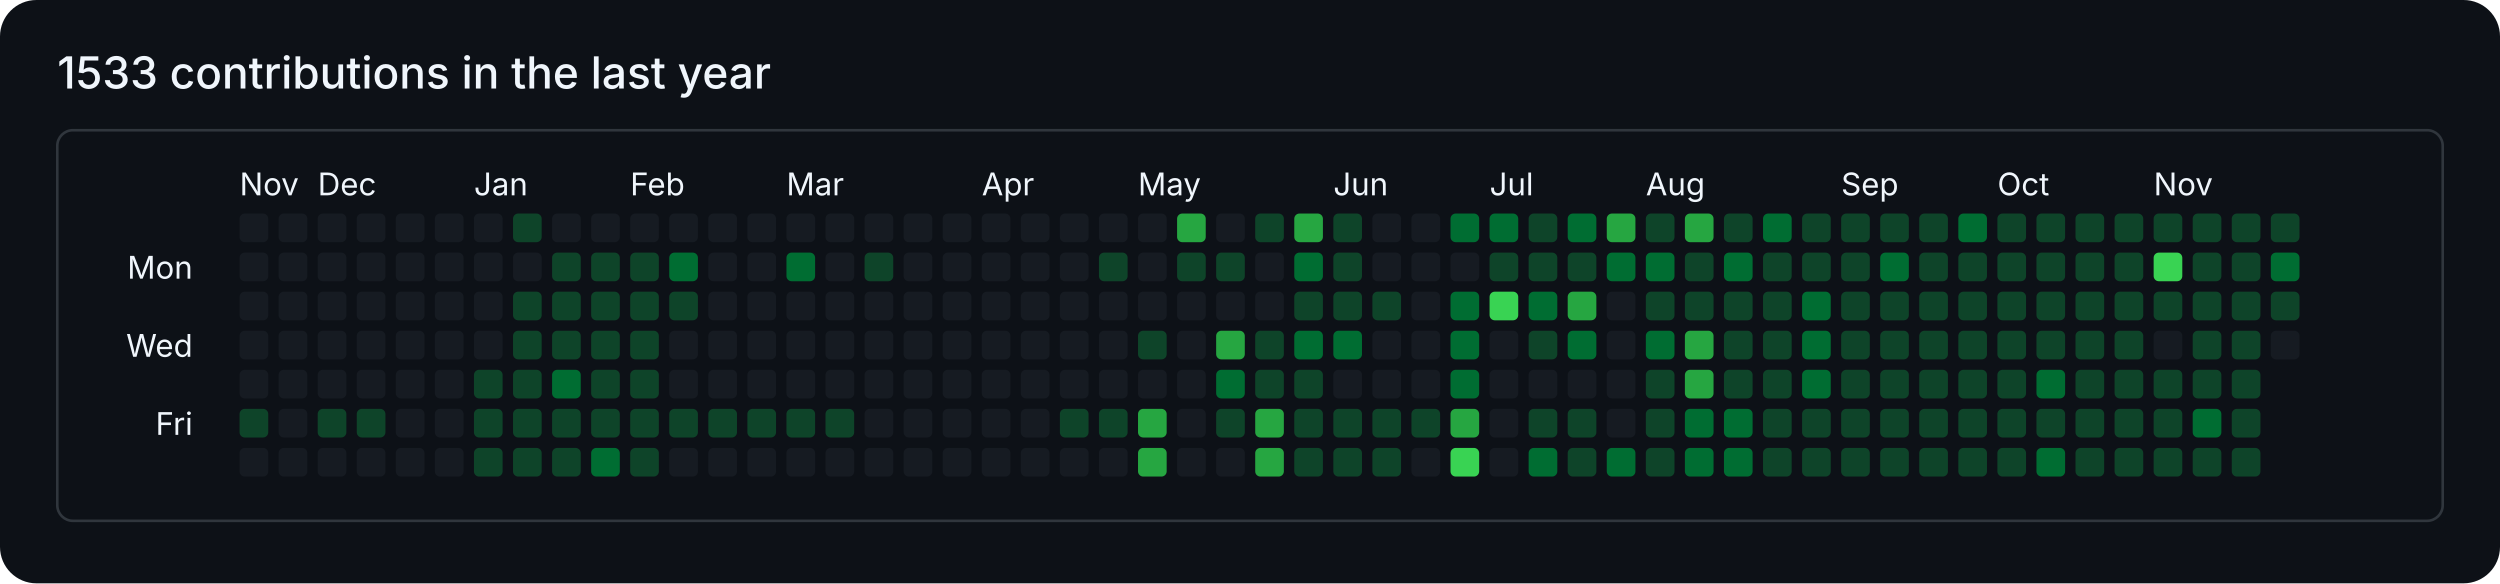
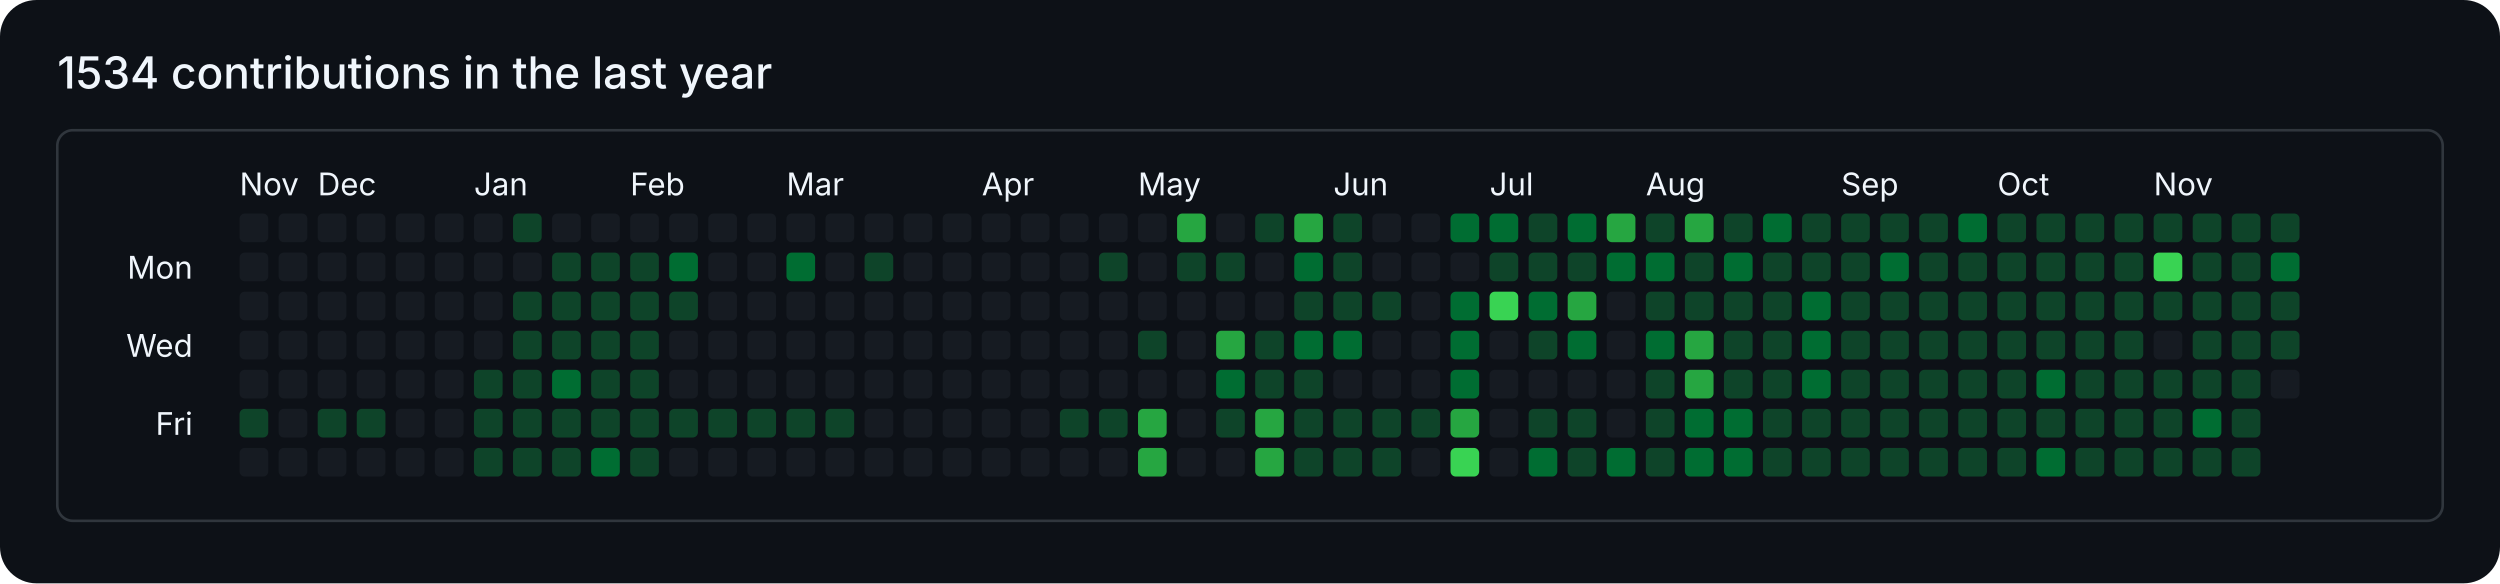
<svg xmlns="http://www.w3.org/2000/svg" width="1200" height="280" viewBox="0 0 960 224" fill="none" role="img" aria-label="AleksZyro GitHub contribution calendar">
  <style>
    .title { font: 500 17px -apple-system, BlinkMacSystemFont, 'Segoe UI', sans-serif; fill: #f0f6fc; }
    .month-label, .weekday-label, .legend, .hint { font: 400 12px -apple-system, BlinkMacSystemFont, 'Segoe UI', sans-serif; fill: #f0f6fc; }
    .hint, .legend-muted { fill: #8b949e; }
    .day-cell { shape-rendering: geometricPrecision; }
  </style>
  <rect width="960" height="224" rx="14" fill="#0d1117" />
-   <text x="22" y="34" class="title">1533 contributions in the last year</text>
+   <text x="22" y="34" class="title">1534 contributions in the last year</text>
  <rect x="22" y="50" width="916" height="150" rx="6" fill="none" stroke="#30363d" />
  <text x="92" y="75" class="month-label">Nov</text>
  <text x="122" y="75" class="month-label">Dec</text>
  <text x="182" y="75" class="month-label">Jan</text>
  <text x="242" y="75" class="month-label">Feb</text>
  <text x="302" y="75" class="month-label">Mar</text>
  <text x="377" y="75" class="month-label">Apr</text>
  <text x="437" y="75" class="month-label">May</text>
  <text x="512" y="75" class="month-label">Jun</text>
  <text x="572" y="75" class="month-label">Jul</text>
  <text x="632" y="75" class="month-label">Aug</text>
  <text x="707" y="75" class="month-label">Sep</text>
  <text x="767" y="75" class="month-label">Oct</text>
  <text x="827" y="75" class="month-label">Nov</text>
  <text x="74" y="107" class="weekday-label" text-anchor="end">Mon</text>
  <text x="74" y="137" class="weekday-label" text-anchor="end">Wed</text>
  <text x="74" y="167" class="weekday-label" text-anchor="end">Fri</text>
  <rect class="day-cell" x="92" y="82" width="11" height="11" rx="2" fill="#161b22" />
  <rect class="day-cell" x="92" y="97" width="11" height="11" rx="2" fill="#161b22" />
  <rect class="day-cell" x="92" y="112" width="11" height="11" rx="2" fill="#161b22" />
  <rect class="day-cell" x="92" y="127" width="11" height="11" rx="2" fill="#161b22" />
  <rect class="day-cell" x="92" y="142" width="11" height="11" rx="2" fill="#161b22" />
  <rect class="day-cell" x="92" y="157" width="11" height="11" rx="2" fill="#0e4429" />
  <rect class="day-cell" x="92" y="172" width="11" height="11" rx="2" fill="#161b22" />
  <rect class="day-cell" x="107" y="82" width="11" height="11" rx="2" fill="#161b22" />
  <rect class="day-cell" x="107" y="97" width="11" height="11" rx="2" fill="#161b22" />
  <rect class="day-cell" x="107" y="112" width="11" height="11" rx="2" fill="#161b22" />
  <rect class="day-cell" x="107" y="127" width="11" height="11" rx="2" fill="#161b22" />
  <rect class="day-cell" x="107" y="142" width="11" height="11" rx="2" fill="#161b22" />
  <rect class="day-cell" x="107" y="157" width="11" height="11" rx="2" fill="#161b22" />
  <rect class="day-cell" x="107" y="172" width="11" height="11" rx="2" fill="#161b22" />
  <rect class="day-cell" x="122" y="82" width="11" height="11" rx="2" fill="#161b22" />
  <rect class="day-cell" x="122" y="97" width="11" height="11" rx="2" fill="#161b22" />
  <rect class="day-cell" x="122" y="112" width="11" height="11" rx="2" fill="#161b22" />
  <rect class="day-cell" x="122" y="127" width="11" height="11" rx="2" fill="#161b22" />
  <rect class="day-cell" x="122" y="142" width="11" height="11" rx="2" fill="#161b22" />
  <rect class="day-cell" x="122" y="157" width="11" height="11" rx="2" fill="#0e4429" />
  <rect class="day-cell" x="122" y="172" width="11" height="11" rx="2" fill="#161b22" />
  <rect class="day-cell" x="137" y="82" width="11" height="11" rx="2" fill="#161b22" />
  <rect class="day-cell" x="137" y="97" width="11" height="11" rx="2" fill="#161b22" />
  <rect class="day-cell" x="137" y="112" width="11" height="11" rx="2" fill="#161b22" />
  <rect class="day-cell" x="137" y="127" width="11" height="11" rx="2" fill="#161b22" />
  <rect class="day-cell" x="137" y="142" width="11" height="11" rx="2" fill="#161b22" />
  <rect class="day-cell" x="137" y="157" width="11" height="11" rx="2" fill="#0e4429" />
  <rect class="day-cell" x="137" y="172" width="11" height="11" rx="2" fill="#161b22" />
  <rect class="day-cell" x="152" y="82" width="11" height="11" rx="2" fill="#161b22" />
  <rect class="day-cell" x="152" y="97" width="11" height="11" rx="2" fill="#161b22" />
  <rect class="day-cell" x="152" y="112" width="11" height="11" rx="2" fill="#161b22" />
  <rect class="day-cell" x="152" y="127" width="11" height="11" rx="2" fill="#161b22" />
  <rect class="day-cell" x="152" y="142" width="11" height="11" rx="2" fill="#161b22" />
  <rect class="day-cell" x="152" y="157" width="11" height="11" rx="2" fill="#161b22" />
  <rect class="day-cell" x="152" y="172" width="11" height="11" rx="2" fill="#161b22" />
  <rect class="day-cell" x="167" y="82" width="11" height="11" rx="2" fill="#161b22" />
  <rect class="day-cell" x="167" y="97" width="11" height="11" rx="2" fill="#161b22" />
  <rect class="day-cell" x="167" y="112" width="11" height="11" rx="2" fill="#161b22" />
  <rect class="day-cell" x="167" y="127" width="11" height="11" rx="2" fill="#161b22" />
  <rect class="day-cell" x="167" y="142" width="11" height="11" rx="2" fill="#161b22" />
  <rect class="day-cell" x="167" y="157" width="11" height="11" rx="2" fill="#161b22" />
  <rect class="day-cell" x="167" y="172" width="11" height="11" rx="2" fill="#161b22" />
  <rect class="day-cell" x="182" y="82" width="11" height="11" rx="2" fill="#161b22" />
  <rect class="day-cell" x="182" y="97" width="11" height="11" rx="2" fill="#161b22" />
  <rect class="day-cell" x="182" y="112" width="11" height="11" rx="2" fill="#161b22" />
  <rect class="day-cell" x="182" y="127" width="11" height="11" rx="2" fill="#161b22" />
  <rect class="day-cell" x="182" y="142" width="11" height="11" rx="2" fill="#0e4429" />
  <rect class="day-cell" x="182" y="157" width="11" height="11" rx="2" fill="#0e4429" />
  <rect class="day-cell" x="182" y="172" width="11" height="11" rx="2" fill="#0e4429" />
  <rect class="day-cell" x="197" y="82" width="11" height="11" rx="2" fill="#0e4429" />
  <rect class="day-cell" x="197" y="97" width="11" height="11" rx="2" fill="#161b22" />
  <rect class="day-cell" x="197" y="112" width="11" height="11" rx="2" fill="#0e4429" />
  <rect class="day-cell" x="197" y="127" width="11" height="11" rx="2" fill="#0e4429" />
  <rect class="day-cell" x="197" y="142" width="11" height="11" rx="2" fill="#0e4429" />
  <rect class="day-cell" x="197" y="157" width="11" height="11" rx="2" fill="#0e4429" />
  <rect class="day-cell" x="197" y="172" width="11" height="11" rx="2" fill="#0e4429" />
  <rect class="day-cell" x="212" y="82" width="11" height="11" rx="2" fill="#161b22" />
  <rect class="day-cell" x="212" y="97" width="11" height="11" rx="2" fill="#0e4429" />
  <rect class="day-cell" x="212" y="112" width="11" height="11" rx="2" fill="#0e4429" />
  <rect class="day-cell" x="212" y="127" width="11" height="11" rx="2" fill="#0e4429" />
  <rect class="day-cell" x="212" y="142" width="11" height="11" rx="2" fill="#006d32" />
  <rect class="day-cell" x="212" y="157" width="11" height="11" rx="2" fill="#0e4429" />
  <rect class="day-cell" x="212" y="172" width="11" height="11" rx="2" fill="#0e4429" />
  <rect class="day-cell" x="227" y="82" width="11" height="11" rx="2" fill="#161b22" />
  <rect class="day-cell" x="227" y="97" width="11" height="11" rx="2" fill="#0e4429" />
  <rect class="day-cell" x="227" y="112" width="11" height="11" rx="2" fill="#0e4429" />
  <rect class="day-cell" x="227" y="127" width="11" height="11" rx="2" fill="#0e4429" />
  <rect class="day-cell" x="227" y="142" width="11" height="11" rx="2" fill="#0e4429" />
  <rect class="day-cell" x="227" y="157" width="11" height="11" rx="2" fill="#0e4429" />
  <rect class="day-cell" x="227" y="172" width="11" height="11" rx="2" fill="#006d32" />
  <rect class="day-cell" x="242" y="82" width="11" height="11" rx="2" fill="#161b22" />
  <rect class="day-cell" x="242" y="97" width="11" height="11" rx="2" fill="#0e4429" />
  <rect class="day-cell" x="242" y="112" width="11" height="11" rx="2" fill="#0e4429" />
  <rect class="day-cell" x="242" y="127" width="11" height="11" rx="2" fill="#0e4429" />
  <rect class="day-cell" x="242" y="142" width="11" height="11" rx="2" fill="#0e4429" />
  <rect class="day-cell" x="242" y="157" width="11" height="11" rx="2" fill="#0e4429" />
  <rect class="day-cell" x="242" y="172" width="11" height="11" rx="2" fill="#0e4429" />
  <rect class="day-cell" x="257" y="82" width="11" height="11" rx="2" fill="#161b22" />
  <rect class="day-cell" x="257" y="97" width="11" height="11" rx="2" fill="#006d32" />
  <rect class="day-cell" x="257" y="112" width="11" height="11" rx="2" fill="#0e4429" />
  <rect class="day-cell" x="257" y="127" width="11" height="11" rx="2" fill="#161b22" />
  <rect class="day-cell" x="257" y="142" width="11" height="11" rx="2" fill="#161b22" />
  <rect class="day-cell" x="257" y="157" width="11" height="11" rx="2" fill="#0e4429" />
  <rect class="day-cell" x="257" y="172" width="11" height="11" rx="2" fill="#161b22" />
  <rect class="day-cell" x="272" y="82" width="11" height="11" rx="2" fill="#161b22" />
  <rect class="day-cell" x="272" y="97" width="11" height="11" rx="2" fill="#161b22" />
  <rect class="day-cell" x="272" y="112" width="11" height="11" rx="2" fill="#161b22" />
  <rect class="day-cell" x="272" y="127" width="11" height="11" rx="2" fill="#161b22" />
  <rect class="day-cell" x="272" y="142" width="11" height="11" rx="2" fill="#161b22" />
  <rect class="day-cell" x="272" y="157" width="11" height="11" rx="2" fill="#0e4429" />
  <rect class="day-cell" x="272" y="172" width="11" height="11" rx="2" fill="#161b22" />
  <rect class="day-cell" x="287" y="82" width="11" height="11" rx="2" fill="#161b22" />
  <rect class="day-cell" x="287" y="97" width="11" height="11" rx="2" fill="#161b22" />
  <rect class="day-cell" x="287" y="112" width="11" height="11" rx="2" fill="#161b22" />
  <rect class="day-cell" x="287" y="127" width="11" height="11" rx="2" fill="#161b22" />
  <rect class="day-cell" x="287" y="142" width="11" height="11" rx="2" fill="#161b22" />
  <rect class="day-cell" x="287" y="157" width="11" height="11" rx="2" fill="#0e4429" />
  <rect class="day-cell" x="287" y="172" width="11" height="11" rx="2" fill="#161b22" />
  <rect class="day-cell" x="302" y="82" width="11" height="11" rx="2" fill="#161b22" />
  <rect class="day-cell" x="302" y="97" width="11" height="11" rx="2" fill="#006d32" />
  <rect class="day-cell" x="302" y="112" width="11" height="11" rx="2" fill="#161b22" />
  <rect class="day-cell" x="302" y="127" width="11" height="11" rx="2" fill="#161b22" />
  <rect class="day-cell" x="302" y="142" width="11" height="11" rx="2" fill="#161b22" />
  <rect class="day-cell" x="302" y="157" width="11" height="11" rx="2" fill="#0e4429" />
  <rect class="day-cell" x="302" y="172" width="11" height="11" rx="2" fill="#161b22" />
  <rect class="day-cell" x="317" y="82" width="11" height="11" rx="2" fill="#161b22" />
  <rect class="day-cell" x="317" y="97" width="11" height="11" rx="2" fill="#161b22" />
  <rect class="day-cell" x="317" y="112" width="11" height="11" rx="2" fill="#161b22" />
  <rect class="day-cell" x="317" y="127" width="11" height="11" rx="2" fill="#161b22" />
  <rect class="day-cell" x="317" y="142" width="11" height="11" rx="2" fill="#161b22" />
  <rect class="day-cell" x="317" y="157" width="11" height="11" rx="2" fill="#0e4429" />
  <rect class="day-cell" x="317" y="172" width="11" height="11" rx="2" fill="#161b22" />
  <rect class="day-cell" x="332" y="82" width="11" height="11" rx="2" fill="#161b22" />
  <rect class="day-cell" x="332" y="97" width="11" height="11" rx="2" fill="#0e4429" />
  <rect class="day-cell" x="332" y="112" width="11" height="11" rx="2" fill="#161b22" />
  <rect class="day-cell" x="332" y="127" width="11" height="11" rx="2" fill="#161b22" />
  <rect class="day-cell" x="332" y="142" width="11" height="11" rx="2" fill="#161b22" />
  <rect class="day-cell" x="332" y="157" width="11" height="11" rx="2" fill="#161b22" />
  <rect class="day-cell" x="332" y="172" width="11" height="11" rx="2" fill="#161b22" />
  <rect class="day-cell" x="347" y="82" width="11" height="11" rx="2" fill="#161b22" />
  <rect class="day-cell" x="347" y="97" width="11" height="11" rx="2" fill="#161b22" />
  <rect class="day-cell" x="347" y="112" width="11" height="11" rx="2" fill="#161b22" />
  <rect class="day-cell" x="347" y="127" width="11" height="11" rx="2" fill="#161b22" />
  <rect class="day-cell" x="347" y="142" width="11" height="11" rx="2" fill="#161b22" />
  <rect class="day-cell" x="347" y="157" width="11" height="11" rx="2" fill="#161b22" />
  <rect class="day-cell" x="347" y="172" width="11" height="11" rx="2" fill="#161b22" />
  <rect class="day-cell" x="362" y="82" width="11" height="11" rx="2" fill="#161b22" />
  <rect class="day-cell" x="362" y="97" width="11" height="11" rx="2" fill="#161b22" />
  <rect class="day-cell" x="362" y="112" width="11" height="11" rx="2" fill="#161b22" />
  <rect class="day-cell" x="362" y="127" width="11" height="11" rx="2" fill="#161b22" />
  <rect class="day-cell" x="362" y="142" width="11" height="11" rx="2" fill="#161b22" />
  <rect class="day-cell" x="362" y="157" width="11" height="11" rx="2" fill="#161b22" />
  <rect class="day-cell" x="362" y="172" width="11" height="11" rx="2" fill="#161b22" />
  <rect class="day-cell" x="377" y="82" width="11" height="11" rx="2" fill="#161b22" />
  <rect class="day-cell" x="377" y="97" width="11" height="11" rx="2" fill="#161b22" />
  <rect class="day-cell" x="377" y="112" width="11" height="11" rx="2" fill="#161b22" />
  <rect class="day-cell" x="377" y="127" width="11" height="11" rx="2" fill="#161b22" />
  <rect class="day-cell" x="377" y="142" width="11" height="11" rx="2" fill="#161b22" />
  <rect class="day-cell" x="377" y="157" width="11" height="11" rx="2" fill="#161b22" />
  <rect class="day-cell" x="377" y="172" width="11" height="11" rx="2" fill="#161b22" />
  <rect class="day-cell" x="392" y="82" width="11" height="11" rx="2" fill="#161b22" />
  <rect class="day-cell" x="392" y="97" width="11" height="11" rx="2" fill="#161b22" />
  <rect class="day-cell" x="392" y="112" width="11" height="11" rx="2" fill="#161b22" />
  <rect class="day-cell" x="392" y="127" width="11" height="11" rx="2" fill="#161b22" />
  <rect class="day-cell" x="392" y="142" width="11" height="11" rx="2" fill="#161b22" />
  <rect class="day-cell" x="392" y="157" width="11" height="11" rx="2" fill="#161b22" />
  <rect class="day-cell" x="392" y="172" width="11" height="11" rx="2" fill="#161b22" />
  <rect class="day-cell" x="407" y="82" width="11" height="11" rx="2" fill="#161b22" />
  <rect class="day-cell" x="407" y="97" width="11" height="11" rx="2" fill="#161b22" />
  <rect class="day-cell" x="407" y="112" width="11" height="11" rx="2" fill="#161b22" />
  <rect class="day-cell" x="407" y="127" width="11" height="11" rx="2" fill="#161b22" />
  <rect class="day-cell" x="407" y="142" width="11" height="11" rx="2" fill="#161b22" />
  <rect class="day-cell" x="407" y="157" width="11" height="11" rx="2" fill="#0e4429" />
  <rect class="day-cell" x="407" y="172" width="11" height="11" rx="2" fill="#161b22" />
  <rect class="day-cell" x="422" y="82" width="11" height="11" rx="2" fill="#161b22" />
  <rect class="day-cell" x="422" y="97" width="11" height="11" rx="2" fill="#0e4429" />
  <rect class="day-cell" x="422" y="112" width="11" height="11" rx="2" fill="#161b22" />
  <rect class="day-cell" x="422" y="127" width="11" height="11" rx="2" fill="#161b22" />
  <rect class="day-cell" x="422" y="142" width="11" height="11" rx="2" fill="#161b22" />
  <rect class="day-cell" x="422" y="157" width="11" height="11" rx="2" fill="#0e4429" />
  <rect class="day-cell" x="422" y="172" width="11" height="11" rx="2" fill="#161b22" />
  <rect class="day-cell" x="437" y="82" width="11" height="11" rx="2" fill="#161b22" />
  <rect class="day-cell" x="437" y="97" width="11" height="11" rx="2" fill="#161b22" />
  <rect class="day-cell" x="437" y="112" width="11" height="11" rx="2" fill="#161b22" />
  <rect class="day-cell" x="437" y="127" width="11" height="11" rx="2" fill="#0e4429" />
  <rect class="day-cell" x="437" y="142" width="11" height="11" rx="2" fill="#161b22" />
  <rect class="day-cell" x="437" y="157" width="11" height="11" rx="2" fill="#26a641" />
  <rect class="day-cell" x="437" y="172" width="11" height="11" rx="2" fill="#26a641" />
  <rect class="day-cell" x="452" y="82" width="11" height="11" rx="2" fill="#26a641" />
  <rect class="day-cell" x="452" y="97" width="11" height="11" rx="2" fill="#0e4429" />
  <rect class="day-cell" x="452" y="112" width="11" height="11" rx="2" fill="#161b22" />
  <rect class="day-cell" x="452" y="127" width="11" height="11" rx="2" fill="#161b22" />
  <rect class="day-cell" x="452" y="142" width="11" height="11" rx="2" fill="#161b22" />
  <rect class="day-cell" x="452" y="157" width="11" height="11" rx="2" fill="#161b22" />
  <rect class="day-cell" x="452" y="172" width="11" height="11" rx="2" fill="#161b22" />
  <rect class="day-cell" x="467" y="82" width="11" height="11" rx="2" fill="#161b22" />
  <rect class="day-cell" x="467" y="97" width="11" height="11" rx="2" fill="#0e4429" />
  <rect class="day-cell" x="467" y="112" width="11" height="11" rx="2" fill="#161b22" />
  <rect class="day-cell" x="467" y="127" width="11" height="11" rx="2" fill="#26a641" />
  <rect class="day-cell" x="467" y="142" width="11" height="11" rx="2" fill="#006d32" />
  <rect class="day-cell" x="467" y="157" width="11" height="11" rx="2" fill="#0e4429" />
  <rect class="day-cell" x="467" y="172" width="11" height="11" rx="2" fill="#161b22" />
  <rect class="day-cell" x="482" y="82" width="11" height="11" rx="2" fill="#0e4429" />
  <rect class="day-cell" x="482" y="97" width="11" height="11" rx="2" fill="#161b22" />
  <rect class="day-cell" x="482" y="112" width="11" height="11" rx="2" fill="#161b22" />
  <rect class="day-cell" x="482" y="127" width="11" height="11" rx="2" fill="#0e4429" />
  <rect class="day-cell" x="482" y="142" width="11" height="11" rx="2" fill="#0e4429" />
  <rect class="day-cell" x="482" y="157" width="11" height="11" rx="2" fill="#26a641" />
  <rect class="day-cell" x="482" y="172" width="11" height="11" rx="2" fill="#26a641" />
  <rect class="day-cell" x="497" y="82" width="11" height="11" rx="2" fill="#26a641" />
  <rect class="day-cell" x="497" y="97" width="11" height="11" rx="2" fill="#006d32" />
  <rect class="day-cell" x="497" y="112" width="11" height="11" rx="2" fill="#0e4429" />
  <rect class="day-cell" x="497" y="127" width="11" height="11" rx="2" fill="#006d32" />
  <rect class="day-cell" x="497" y="142" width="11" height="11" rx="2" fill="#0e4429" />
  <rect class="day-cell" x="497" y="157" width="11" height="11" rx="2" fill="#0e4429" />
  <rect class="day-cell" x="497" y="172" width="11" height="11" rx="2" fill="#0e4429" />
  <rect class="day-cell" x="512" y="82" width="11" height="11" rx="2" fill="#0e4429" />
  <rect class="day-cell" x="512" y="97" width="11" height="11" rx="2" fill="#0e4429" />
  <rect class="day-cell" x="512" y="112" width="11" height="11" rx="2" fill="#0e4429" />
  <rect class="day-cell" x="512" y="127" width="11" height="11" rx="2" fill="#006d32" />
  <rect class="day-cell" x="512" y="142" width="11" height="11" rx="2" fill="#161b22" />
  <rect class="day-cell" x="512" y="157" width="11" height="11" rx="2" fill="#0e4429" />
  <rect class="day-cell" x="512" y="172" width="11" height="11" rx="2" fill="#0e4429" />
  <rect class="day-cell" x="527" y="82" width="11" height="11" rx="2" fill="#161b22" />
  <rect class="day-cell" x="527" y="97" width="11" height="11" rx="2" fill="#161b22" />
  <rect class="day-cell" x="527" y="112" width="11" height="11" rx="2" fill="#0e4429" />
  <rect class="day-cell" x="527" y="127" width="11" height="11" rx="2" fill="#161b22" />
  <rect class="day-cell" x="527" y="142" width="11" height="11" rx="2" fill="#161b22" />
  <rect class="day-cell" x="527" y="157" width="11" height="11" rx="2" fill="#0e4429" />
  <rect class="day-cell" x="527" y="172" width="11" height="11" rx="2" fill="#0e4429" />
  <rect class="day-cell" x="542" y="82" width="11" height="11" rx="2" fill="#161b22" />
  <rect class="day-cell" x="542" y="97" width="11" height="11" rx="2" fill="#161b22" />
  <rect class="day-cell" x="542" y="112" width="11" height="11" rx="2" fill="#161b22" />
  <rect class="day-cell" x="542" y="127" width="11" height="11" rx="2" fill="#161b22" />
  <rect class="day-cell" x="542" y="142" width="11" height="11" rx="2" fill="#161b22" />
  <rect class="day-cell" x="542" y="157" width="11" height="11" rx="2" fill="#0e4429" />
  <rect class="day-cell" x="542" y="172" width="11" height="11" rx="2" fill="#161b22" />
  <rect class="day-cell" x="557" y="82" width="11" height="11" rx="2" fill="#006d32" />
  <rect class="day-cell" x="557" y="97" width="11" height="11" rx="2" fill="#161b22" />
  <rect class="day-cell" x="557" y="112" width="11" height="11" rx="2" fill="#006d32" />
  <rect class="day-cell" x="557" y="127" width="11" height="11" rx="2" fill="#006d32" />
  <rect class="day-cell" x="557" y="142" width="11" height="11" rx="2" fill="#006d32" />
  <rect class="day-cell" x="557" y="157" width="11" height="11" rx="2" fill="#26a641" />
  <rect class="day-cell" x="557" y="172" width="11" height="11" rx="2" fill="#39d353" />
  <rect class="day-cell" x="572" y="82" width="11" height="11" rx="2" fill="#006d32" />
  <rect class="day-cell" x="572" y="97" width="11" height="11" rx="2" fill="#0e4429" />
  <rect class="day-cell" x="572" y="112" width="11" height="11" rx="2" fill="#39d353" />
  <rect class="day-cell" x="572" y="127" width="11" height="11" rx="2" fill="#161b22" />
  <rect class="day-cell" x="572" y="142" width="11" height="11" rx="2" fill="#161b22" />
  <rect class="day-cell" x="572" y="157" width="11" height="11" rx="2" fill="#161b22" />
  <rect class="day-cell" x="572" y="172" width="11" height="11" rx="2" fill="#161b22" />
  <rect class="day-cell" x="587" y="82" width="11" height="11" rx="2" fill="#0e4429" />
  <rect class="day-cell" x="587" y="97" width="11" height="11" rx="2" fill="#0e4429" />
  <rect class="day-cell" x="587" y="112" width="11" height="11" rx="2" fill="#006d32" />
  <rect class="day-cell" x="587" y="127" width="11" height="11" rx="2" fill="#0e4429" />
  <rect class="day-cell" x="587" y="142" width="11" height="11" rx="2" fill="#161b22" />
  <rect class="day-cell" x="587" y="157" width="11" height="11" rx="2" fill="#0e4429" />
  <rect class="day-cell" x="587" y="172" width="11" height="11" rx="2" fill="#006d32" />
  <rect class="day-cell" x="602" y="82" width="11" height="11" rx="2" fill="#006d32" />
  <rect class="day-cell" x="602" y="97" width="11" height="11" rx="2" fill="#0e4429" />
  <rect class="day-cell" x="602" y="112" width="11" height="11" rx="2" fill="#26a641" />
  <rect class="day-cell" x="602" y="127" width="11" height="11" rx="2" fill="#006d32" />
  <rect class="day-cell" x="602" y="142" width="11" height="11" rx="2" fill="#161b22" />
  <rect class="day-cell" x="602" y="157" width="11" height="11" rx="2" fill="#0e4429" />
  <rect class="day-cell" x="602" y="172" width="11" height="11" rx="2" fill="#0e4429" />
  <rect class="day-cell" x="617" y="82" width="11" height="11" rx="2" fill="#26a641" />
  <rect class="day-cell" x="617" y="97" width="11" height="11" rx="2" fill="#006d32" />
  <rect class="day-cell" x="617" y="112" width="11" height="11" rx="2" fill="#161b22" />
  <rect class="day-cell" x="617" y="127" width="11" height="11" rx="2" fill="#161b22" />
  <rect class="day-cell" x="617" y="142" width="11" height="11" rx="2" fill="#161b22" />
  <rect class="day-cell" x="617" y="157" width="11" height="11" rx="2" fill="#161b22" />
  <rect class="day-cell" x="617" y="172" width="11" height="11" rx="2" fill="#006d32" />
  <rect class="day-cell" x="632" y="82" width="11" height="11" rx="2" fill="#0e4429" />
  <rect class="day-cell" x="632" y="97" width="11" height="11" rx="2" fill="#006d32" />
  <rect class="day-cell" x="632" y="112" width="11" height="11" rx="2" fill="#0e4429" />
  <rect class="day-cell" x="632" y="127" width="11" height="11" rx="2" fill="#006d32" />
  <rect class="day-cell" x="632" y="142" width="11" height="11" rx="2" fill="#0e4429" />
  <rect class="day-cell" x="632" y="157" width="11" height="11" rx="2" fill="#0e4429" />
  <rect class="day-cell" x="632" y="172" width="11" height="11" rx="2" fill="#0e4429" />
  <rect class="day-cell" x="647" y="82" width="11" height="11" rx="2" fill="#26a641" />
  <rect class="day-cell" x="647" y="97" width="11" height="11" rx="2" fill="#0e4429" />
  <rect class="day-cell" x="647" y="112" width="11" height="11" rx="2" fill="#0e4429" />
  <rect class="day-cell" x="647" y="127" width="11" height="11" rx="2" fill="#26a641" />
  <rect class="day-cell" x="647" y="142" width="11" height="11" rx="2" fill="#26a641" />
  <rect class="day-cell" x="647" y="157" width="11" height="11" rx="2" fill="#006d32" />
  <rect class="day-cell" x="647" y="172" width="11" height="11" rx="2" fill="#006d32" />
  <rect class="day-cell" x="662" y="82" width="11" height="11" rx="2" fill="#0e4429" />
  <rect class="day-cell" x="662" y="97" width="11" height="11" rx="2" fill="#006d32" />
  <rect class="day-cell" x="662" y="112" width="11" height="11" rx="2" fill="#0e4429" />
  <rect class="day-cell" x="662" y="127" width="11" height="11" rx="2" fill="#0e4429" />
  <rect class="day-cell" x="662" y="142" width="11" height="11" rx="2" fill="#0e4429" />
  <rect class="day-cell" x="662" y="157" width="11" height="11" rx="2" fill="#006d32" />
  <rect class="day-cell" x="662" y="172" width="11" height="11" rx="2" fill="#006d32" />
  <rect class="day-cell" x="677" y="82" width="11" height="11" rx="2" fill="#006d32" />
  <rect class="day-cell" x="677" y="97" width="11" height="11" rx="2" fill="#0e4429" />
  <rect class="day-cell" x="677" y="112" width="11" height="11" rx="2" fill="#0e4429" />
  <rect class="day-cell" x="677" y="127" width="11" height="11" rx="2" fill="#0e4429" />
  <rect class="day-cell" x="677" y="142" width="11" height="11" rx="2" fill="#0e4429" />
  <rect class="day-cell" x="677" y="157" width="11" height="11" rx="2" fill="#0e4429" />
  <rect class="day-cell" x="677" y="172" width="11" height="11" rx="2" fill="#0e4429" />
  <rect class="day-cell" x="692" y="82" width="11" height="11" rx="2" fill="#0e4429" />
  <rect class="day-cell" x="692" y="97" width="11" height="11" rx="2" fill="#0e4429" />
  <rect class="day-cell" x="692" y="112" width="11" height="11" rx="2" fill="#006d32" />
  <rect class="day-cell" x="692" y="127" width="11" height="11" rx="2" fill="#006d32" />
  <rect class="day-cell" x="692" y="142" width="11" height="11" rx="2" fill="#006d32" />
  <rect class="day-cell" x="692" y="157" width="11" height="11" rx="2" fill="#0e4429" />
  <rect class="day-cell" x="692" y="172" width="11" height="11" rx="2" fill="#0e4429" />
  <rect class="day-cell" x="707" y="82" width="11" height="11" rx="2" fill="#0e4429" />
  <rect class="day-cell" x="707" y="97" width="11" height="11" rx="2" fill="#0e4429" />
  <rect class="day-cell" x="707" y="112" width="11" height="11" rx="2" fill="#0e4429" />
  <rect class="day-cell" x="707" y="127" width="11" height="11" rx="2" fill="#0e4429" />
  <rect class="day-cell" x="707" y="142" width="11" height="11" rx="2" fill="#0e4429" />
  <rect class="day-cell" x="707" y="157" width="11" height="11" rx="2" fill="#0e4429" />
  <rect class="day-cell" x="707" y="172" width="11" height="11" rx="2" fill="#0e4429" />
  <rect class="day-cell" x="722" y="82" width="11" height="11" rx="2" fill="#0e4429" />
  <rect class="day-cell" x="722" y="97" width="11" height="11" rx="2" fill="#006d32" />
  <rect class="day-cell" x="722" y="112" width="11" height="11" rx="2" fill="#0e4429" />
  <rect class="day-cell" x="722" y="127" width="11" height="11" rx="2" fill="#0e4429" />
  <rect class="day-cell" x="722" y="142" width="11" height="11" rx="2" fill="#0e4429" />
  <rect class="day-cell" x="722" y="157" width="11" height="11" rx="2" fill="#0e4429" />
  <rect class="day-cell" x="722" y="172" width="11" height="11" rx="2" fill="#0e4429" />
  <rect class="day-cell" x="737" y="82" width="11" height="11" rx="2" fill="#0e4429" />
  <rect class="day-cell" x="737" y="97" width="11" height="11" rx="2" fill="#0e4429" />
  <rect class="day-cell" x="737" y="112" width="11" height="11" rx="2" fill="#0e4429" />
  <rect class="day-cell" x="737" y="127" width="11" height="11" rx="2" fill="#0e4429" />
  <rect class="day-cell" x="737" y="142" width="11" height="11" rx="2" fill="#0e4429" />
  <rect class="day-cell" x="737" y="157" width="11" height="11" rx="2" fill="#0e4429" />
  <rect class="day-cell" x="737" y="172" width="11" height="11" rx="2" fill="#0e4429" />
  <rect class="day-cell" x="752" y="82" width="11" height="11" rx="2" fill="#006d32" />
  <rect class="day-cell" x="752" y="97" width="11" height="11" rx="2" fill="#0e4429" />
  <rect class="day-cell" x="752" y="112" width="11" height="11" rx="2" fill="#0e4429" />
  <rect class="day-cell" x="752" y="127" width="11" height="11" rx="2" fill="#0e4429" />
  <rect class="day-cell" x="752" y="142" width="11" height="11" rx="2" fill="#0e4429" />
  <rect class="day-cell" x="752" y="157" width="11" height="11" rx="2" fill="#0e4429" />
  <rect class="day-cell" x="752" y="172" width="11" height="11" rx="2" fill="#0e4429" />
  <rect class="day-cell" x="767" y="82" width="11" height="11" rx="2" fill="#0e4429" />
  <rect class="day-cell" x="767" y="97" width="11" height="11" rx="2" fill="#0e4429" />
  <rect class="day-cell" x="767" y="112" width="11" height="11" rx="2" fill="#0e4429" />
  <rect class="day-cell" x="767" y="127" width="11" height="11" rx="2" fill="#0e4429" />
  <rect class="day-cell" x="767" y="142" width="11" height="11" rx="2" fill="#0e4429" />
  <rect class="day-cell" x="767" y="157" width="11" height="11" rx="2" fill="#0e4429" />
  <rect class="day-cell" x="767" y="172" width="11" height="11" rx="2" fill="#0e4429" />
  <rect class="day-cell" x="782" y="82" width="11" height="11" rx="2" fill="#0e4429" />
  <rect class="day-cell" x="782" y="97" width="11" height="11" rx="2" fill="#0e4429" />
  <rect class="day-cell" x="782" y="112" width="11" height="11" rx="2" fill="#0e4429" />
  <rect class="day-cell" x="782" y="127" width="11" height="11" rx="2" fill="#0e4429" />
  <rect class="day-cell" x="782" y="142" width="11" height="11" rx="2" fill="#006d32" />
  <rect class="day-cell" x="782" y="157" width="11" height="11" rx="2" fill="#0e4429" />
  <rect class="day-cell" x="782" y="172" width="11" height="11" rx="2" fill="#006d32" />
  <rect class="day-cell" x="797" y="82" width="11" height="11" rx="2" fill="#0e4429" />
  <rect class="day-cell" x="797" y="97" width="11" height="11" rx="2" fill="#0e4429" />
  <rect class="day-cell" x="797" y="112" width="11" height="11" rx="2" fill="#0e4429" />
  <rect class="day-cell" x="797" y="127" width="11" height="11" rx="2" fill="#0e4429" />
  <rect class="day-cell" x="797" y="142" width="11" height="11" rx="2" fill="#0e4429" />
  <rect class="day-cell" x="797" y="157" width="11" height="11" rx="2" fill="#0e4429" />
  <rect class="day-cell" x="797" y="172" width="11" height="11" rx="2" fill="#0e4429" />
  <rect class="day-cell" x="812" y="82" width="11" height="11" rx="2" fill="#0e4429" />
  <rect class="day-cell" x="812" y="97" width="11" height="11" rx="2" fill="#0e4429" />
  <rect class="day-cell" x="812" y="112" width="11" height="11" rx="2" fill="#0e4429" />
  <rect class="day-cell" x="812" y="127" width="11" height="11" rx="2" fill="#0e4429" />
  <rect class="day-cell" x="812" y="142" width="11" height="11" rx="2" fill="#0e4429" />
  <rect class="day-cell" x="812" y="157" width="11" height="11" rx="2" fill="#0e4429" />
  <rect class="day-cell" x="812" y="172" width="11" height="11" rx="2" fill="#0e4429" />
  <rect class="day-cell" x="827" y="82" width="11" height="11" rx="2" fill="#0e4429" />
  <rect class="day-cell" x="827" y="97" width="11" height="11" rx="2" fill="#39d353" />
  <rect class="day-cell" x="827" y="112" width="11" height="11" rx="2" fill="#0e4429" />
  <rect class="day-cell" x="827" y="127" width="11" height="11" rx="2" fill="#161b22" />
  <rect class="day-cell" x="827" y="142" width="11" height="11" rx="2" fill="#0e4429" />
  <rect class="day-cell" x="827" y="157" width="11" height="11" rx="2" fill="#0e4429" />
  <rect class="day-cell" x="827" y="172" width="11" height="11" rx="2" fill="#0e4429" />
  <rect class="day-cell" x="842" y="82" width="11" height="11" rx="2" fill="#0e4429" />
  <rect class="day-cell" x="842" y="97" width="11" height="11" rx="2" fill="#0e4429" />
  <rect class="day-cell" x="842" y="112" width="11" height="11" rx="2" fill="#0e4429" />
  <rect class="day-cell" x="842" y="127" width="11" height="11" rx="2" fill="#0e4429" />
  <rect class="day-cell" x="842" y="142" width="11" height="11" rx="2" fill="#0e4429" />
  <rect class="day-cell" x="842" y="157" width="11" height="11" rx="2" fill="#006d32" />
  <rect class="day-cell" x="842" y="172" width="11" height="11" rx="2" fill="#0e4429" />
  <rect class="day-cell" x="857" y="82" width="11" height="11" rx="2" fill="#0e4429" />
  <rect class="day-cell" x="857" y="97" width="11" height="11" rx="2" fill="#0e4429" />
  <rect class="day-cell" x="857" y="112" width="11" height="11" rx="2" fill="#0e4429" />
  <rect class="day-cell" x="857" y="127" width="11" height="11" rx="2" fill="#0e4429" />
  <rect class="day-cell" x="857" y="142" width="11" height="11" rx="2" fill="#0e4429" />
  <rect class="day-cell" x="857" y="157" width="11" height="11" rx="2" fill="#0e4429" />
  <rect class="day-cell" x="857" y="172" width="11" height="11" rx="2" fill="#0e4429" />
  <rect class="day-cell" x="872" y="82" width="11" height="11" rx="2" fill="#0e4429" />
  <rect class="day-cell" x="872" y="97" width="11" height="11" rx="2" fill="#006d32" />
  <rect class="day-cell" x="872" y="112" width="11" height="11" rx="2" fill="#0e4429" />
-   <rect class="day-cell" x="872" y="127" width="11" height="11" rx="2" fill="#161b22" />
+   <rect class="day-cell" x="872" y="127" width="11" height="11" rx="2" fill="#0e4429" />
+   <rect class="day-cell" x="872" y="142" width="11" height="11" rx="2" fill="#161b22" />
</svg>
